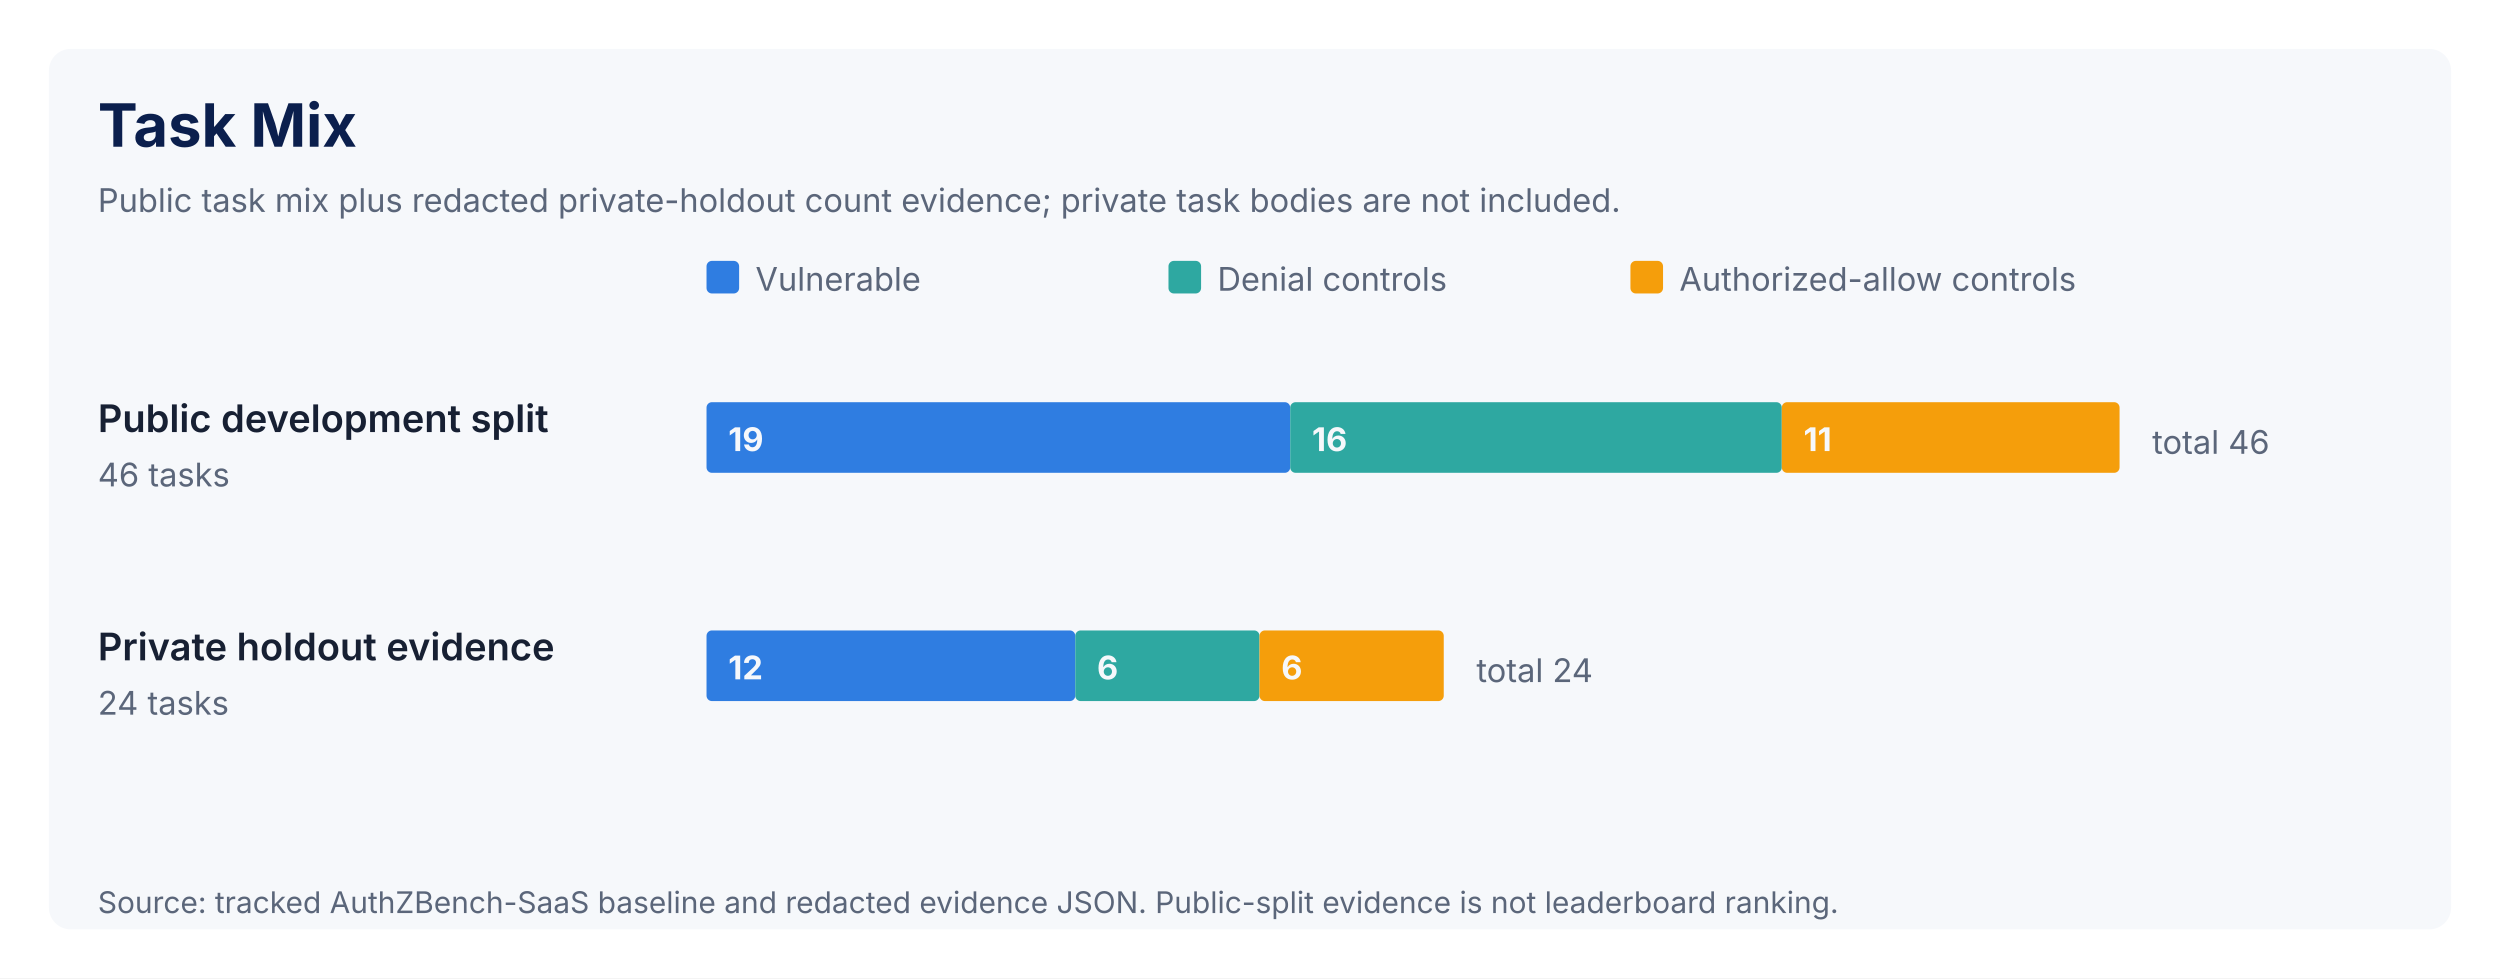
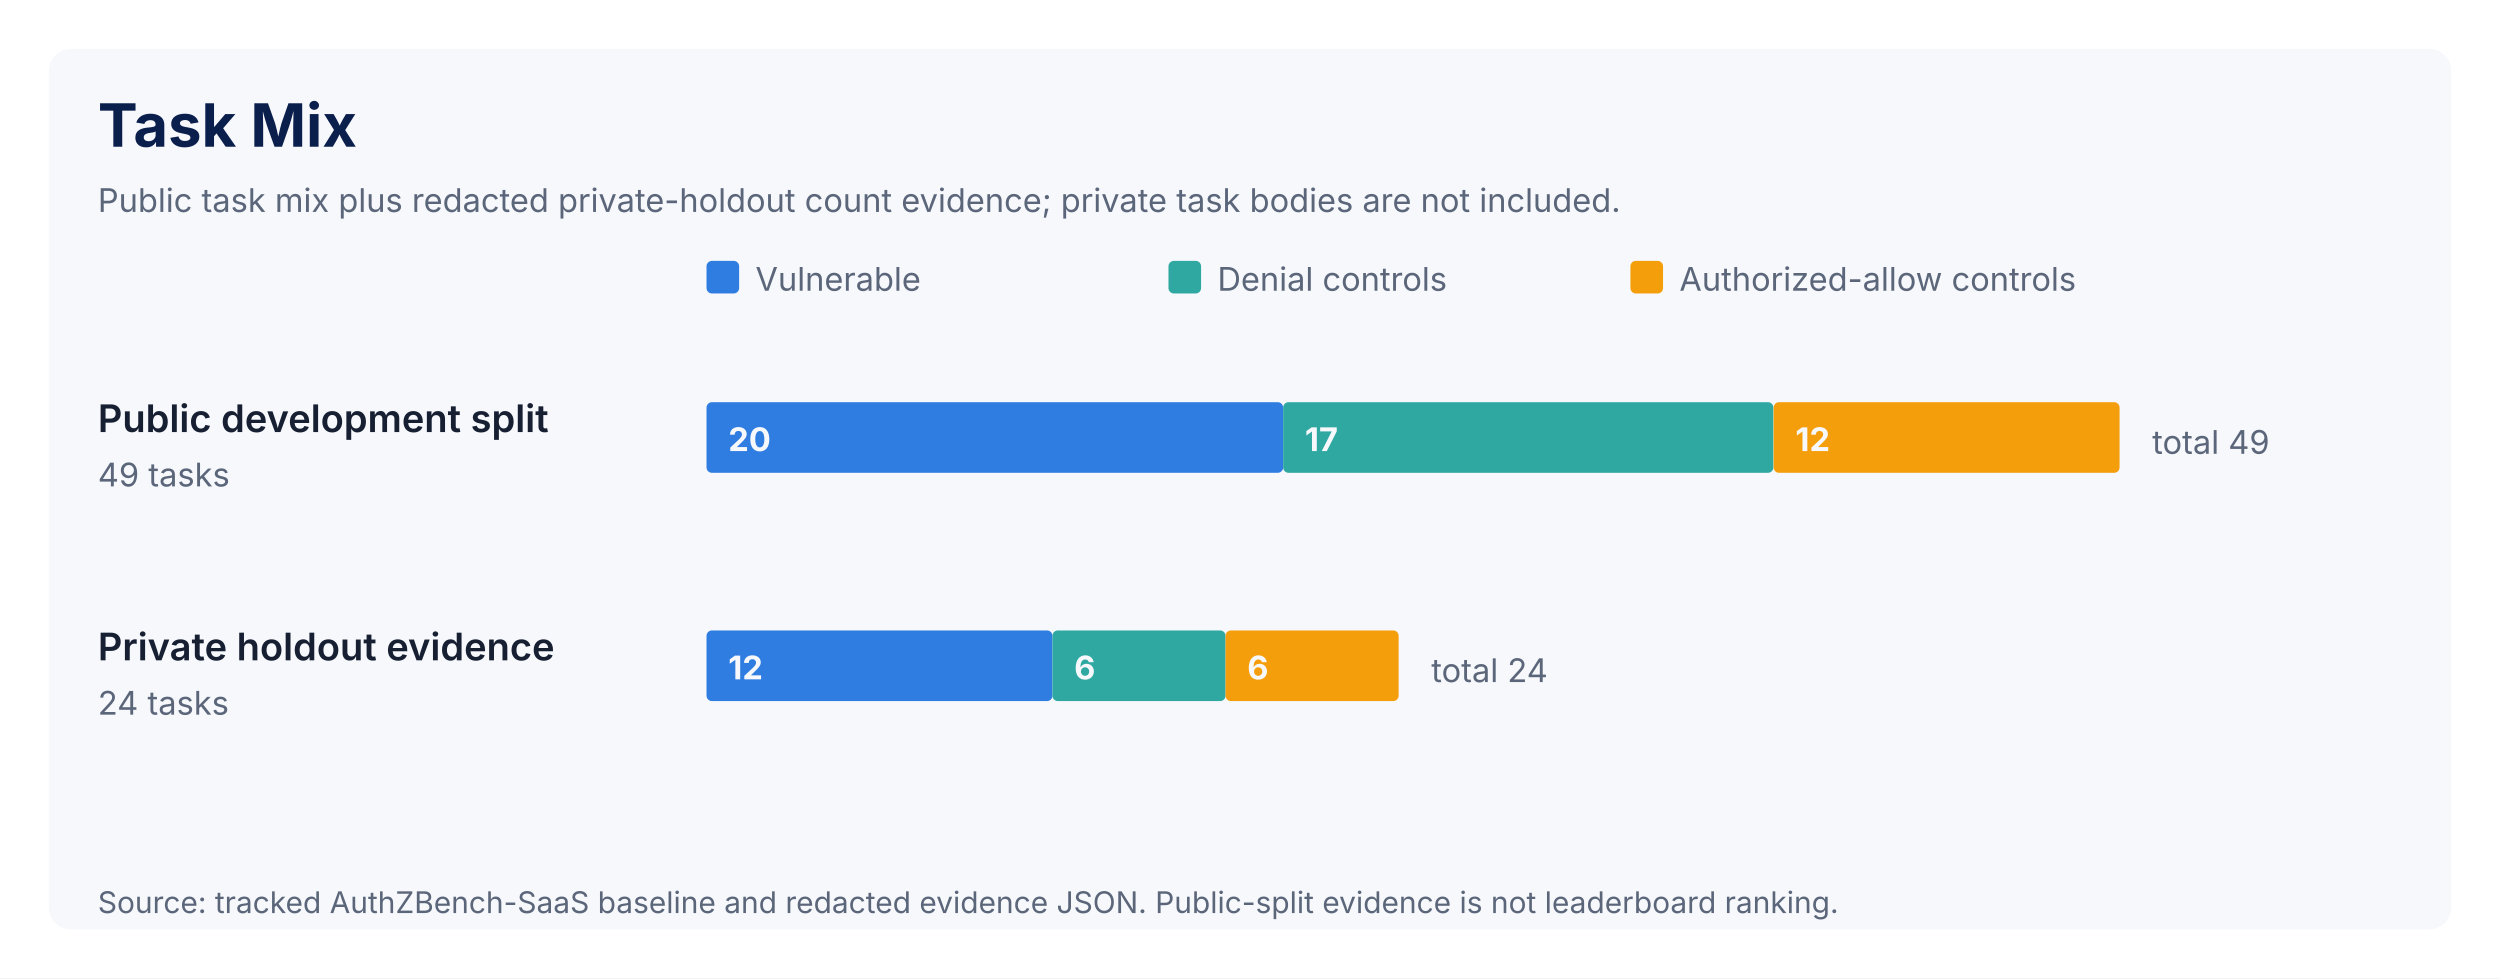
<svg xmlns="http://www.w3.org/2000/svg" width="920" height="360" viewBox="0 0 920 360" role="img" aria-labelledby="title desc">
  <rect x="0.0" y="0.0" width="920.0" height="360.0" rx="0" fill="#ffffff" />
  <rect x="18.0" y="18.0" width="884.0" height="324.0" rx="8" fill="#f6f8fb" />
  <text x="36.0" y="54.0" fill="#0b1f4d" font-family="Inter, Arial, sans-serif" font-size="22" font-weight="700">Task Mix</text>
  <text x="36.0" y="78.0" fill="#5b667a" font-family="Inter, Arial, sans-serif" font-size="12" font-weight="400">Public task mix plus redacted private-holdout count evidence; private task bodies are not included.</text>
  <rect x="260.0" y="96.0" width="12.0" height="12.0" rx="2" fill="#2f7de1" />
  <text x="278.0" y="107.0" fill="#5b667a" font-family="Inter, Arial, sans-serif" font-size="12" font-weight="400">Vulnerable</text>
  <rect x="430.0" y="96.0" width="12.0" height="12.0" rx="2" fill="#2ea8a1" />
  <text x="448.0" y="107.0" fill="#5b667a" font-family="Inter, Arial, sans-serif" font-size="12" font-weight="400">Denial controls</text>
  <rect x="600.0" y="96.0" width="12.0" height="12.0" rx="2" fill="#f59e0b" />
  <text x="618.0" y="107.0" fill="#5b667a" font-family="Inter, Arial, sans-serif" font-size="12" font-weight="400">Authorized-allow controls</text>
  <text x="36.0" y="159.0" fill="#172033" font-family="Inter, Arial, sans-serif" font-size="14" font-weight="600">Public development split</text>
-   <text x="36.0" y="179.0" fill="#5b667a" font-family="Inter, Arial, sans-serif" font-size="12" font-weight="400">46 tasks</text>
-   <rect x="260.0" y="148.0" width="214.8" height="26.0" rx="2" fill="#2f7de1" />
-   <text x="268.0" y="166.0" fill="#f6f8fb" font-family="Inter, Arial, sans-serif" font-size="12" font-weight="700">19</text>
-   <rect x="474.8" y="148.0" width="180.9" height="26.0" rx="2" fill="#2ea8a1" />
-   <text x="482.8" y="166.0" fill="#f6f8fb" font-family="Inter, Arial, sans-serif" font-size="12" font-weight="700">16</text>
-   <rect x="655.7" y="148.0" width="124.3" height="26.0" rx="2" fill="#f59e0b" />
-   <text x="663.7" y="166.0" fill="#f6f8fb" font-family="Inter, Arial, sans-serif" font-size="12" font-weight="700">11</text>
-   <text x="792.0" y="167.0" fill="#5b667a" font-family="Inter, Arial, sans-serif" font-size="12" font-weight="400">total 46</text>
+   <text x="36.0" y="179.0" fill="#5b667a" font-family="Inter, Arial, sans-serif" font-size="12" font-weight="400">49 tasks</text>
+   <rect x="260.0" y="148.0" width="212.2" height="26.0" rx="2" fill="#2f7de1" />
+   <text x="268.0" y="166.0" fill="#f6f8fb" font-family="Inter, Arial, sans-serif" font-size="12" font-weight="700">20</text>
+   <rect x="472.2" y="148.0" width="180.4" height="26.0" rx="2" fill="#2ea8a1" />
+   <text x="480.2" y="166.0" fill="#f6f8fb" font-family="Inter, Arial, sans-serif" font-size="12" font-weight="700">17</text>
+   <rect x="652.7" y="148.0" width="127.3" height="26.0" rx="2" fill="#f59e0b" />
+   <text x="660.7" y="166.0" fill="#f6f8fb" font-family="Inter, Arial, sans-serif" font-size="12" font-weight="700">12</text>
+   <text x="792.0" y="167.0" fill="#5b667a" font-family="Inter, Arial, sans-serif" font-size="12" font-weight="400">total 49</text>
  <text x="36.0" y="243.0" fill="#172033" font-family="Inter, Arial, sans-serif" font-size="14" font-weight="600">Private holdout evidence</text>
  <text x="36.0" y="263.0" fill="#5b667a" font-family="Inter, Arial, sans-serif" font-size="12" font-weight="400">24 tasks</text>
-   <rect x="260.0" y="232.0" width="135.7" height="26.0" rx="2" fill="#2f7de1" />
+   <rect x="260.0" y="232.0" width="127.3" height="26.0" rx="2" fill="#2f7de1" />
  <text x="268.0" y="250.0" fill="#f6f8fb" font-family="Inter, Arial, sans-serif" font-size="12" font-weight="700">12</text>
-   <rect x="395.7" y="232.0" width="67.8" height="26.0" rx="2" fill="#2ea8a1" />
-   <text x="403.7" y="250.0" fill="#f6f8fb" font-family="Inter, Arial, sans-serif" font-size="12" font-weight="700">6</text>
-   <rect x="463.5" y="232.0" width="67.8" height="26.0" rx="2" fill="#f59e0b" />
-   <text x="471.5" y="250.0" fill="#f6f8fb" font-family="Inter, Arial, sans-serif" font-size="12" font-weight="700">6</text>
-   <text x="543.3" y="251.0" fill="#5b667a" font-family="Inter, Arial, sans-serif" font-size="12" font-weight="400">total 24</text>
+   <rect x="387.3" y="232.0" width="63.7" height="26.0" rx="2" fill="#2ea8a1" />
+   <text x="395.3" y="250.0" fill="#f6f8fb" font-family="Inter, Arial, sans-serif" font-size="12" font-weight="700">6</text>
+   <rect x="451.0" y="232.0" width="63.7" height="26.0" rx="2" fill="#f59e0b" />
+   <text x="459.0" y="250.0" fill="#f6f8fb" font-family="Inter, Arial, sans-serif" font-size="12" font-weight="700">6</text>
+   <text x="526.7" y="251.0" fill="#5b667a" font-family="Inter, Arial, sans-serif" font-size="12" font-weight="400">total 24</text>
  <text x="36.0" y="336.0" fill="#5b667a" font-family="Inter, Arial, sans-serif" font-size="11" font-weight="400">Source: tracked AuthZBench-SaaS baseline and redacted evidence JSON. Public-split evidence is not leaderboard ranking.</text>
</svg>
